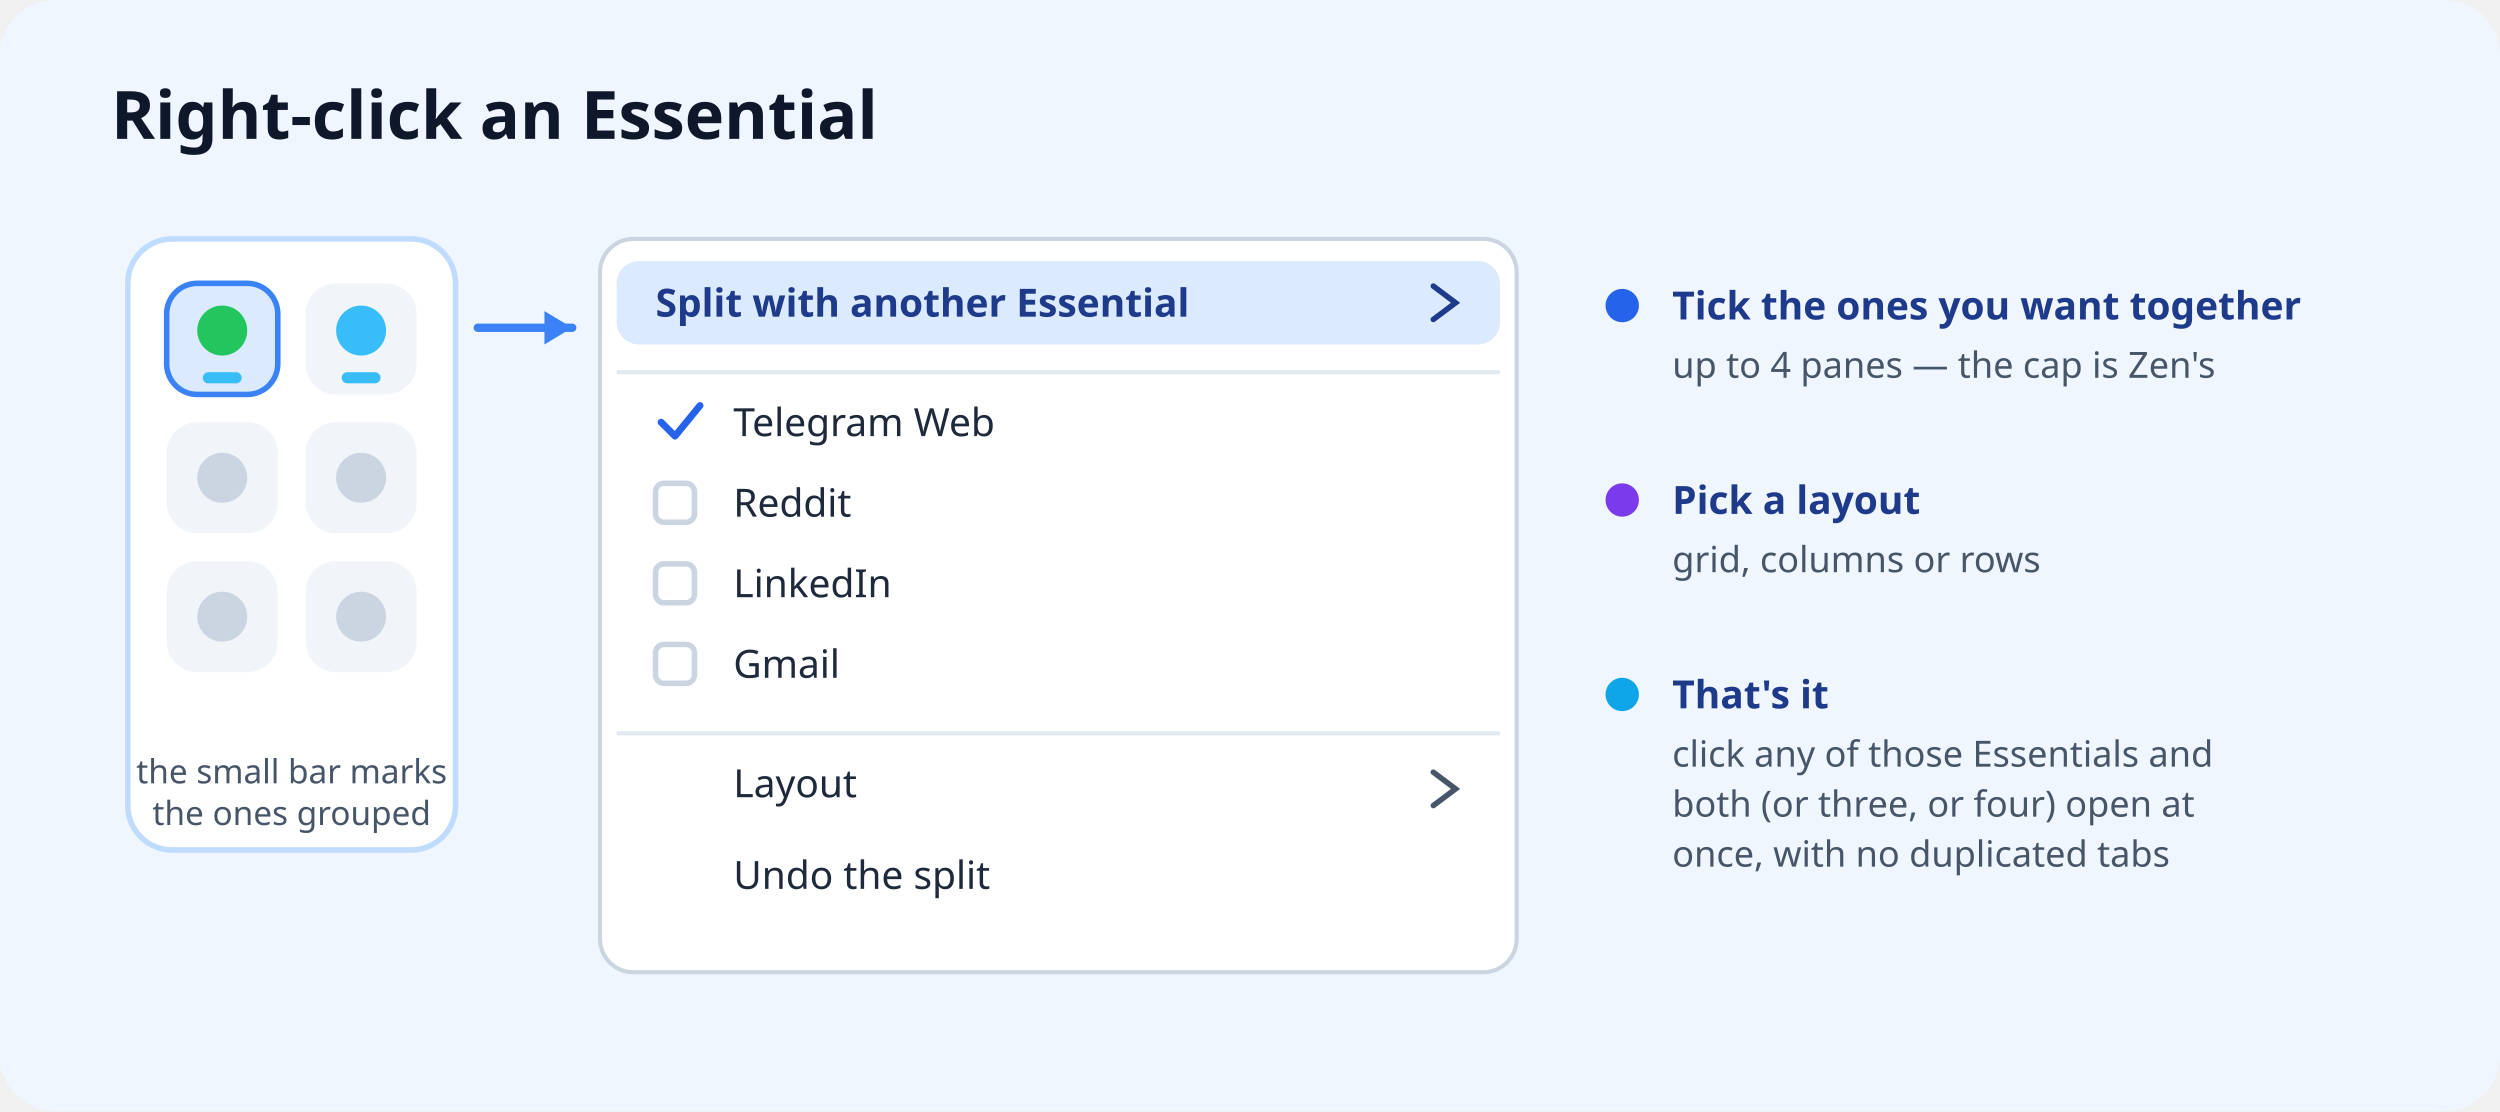
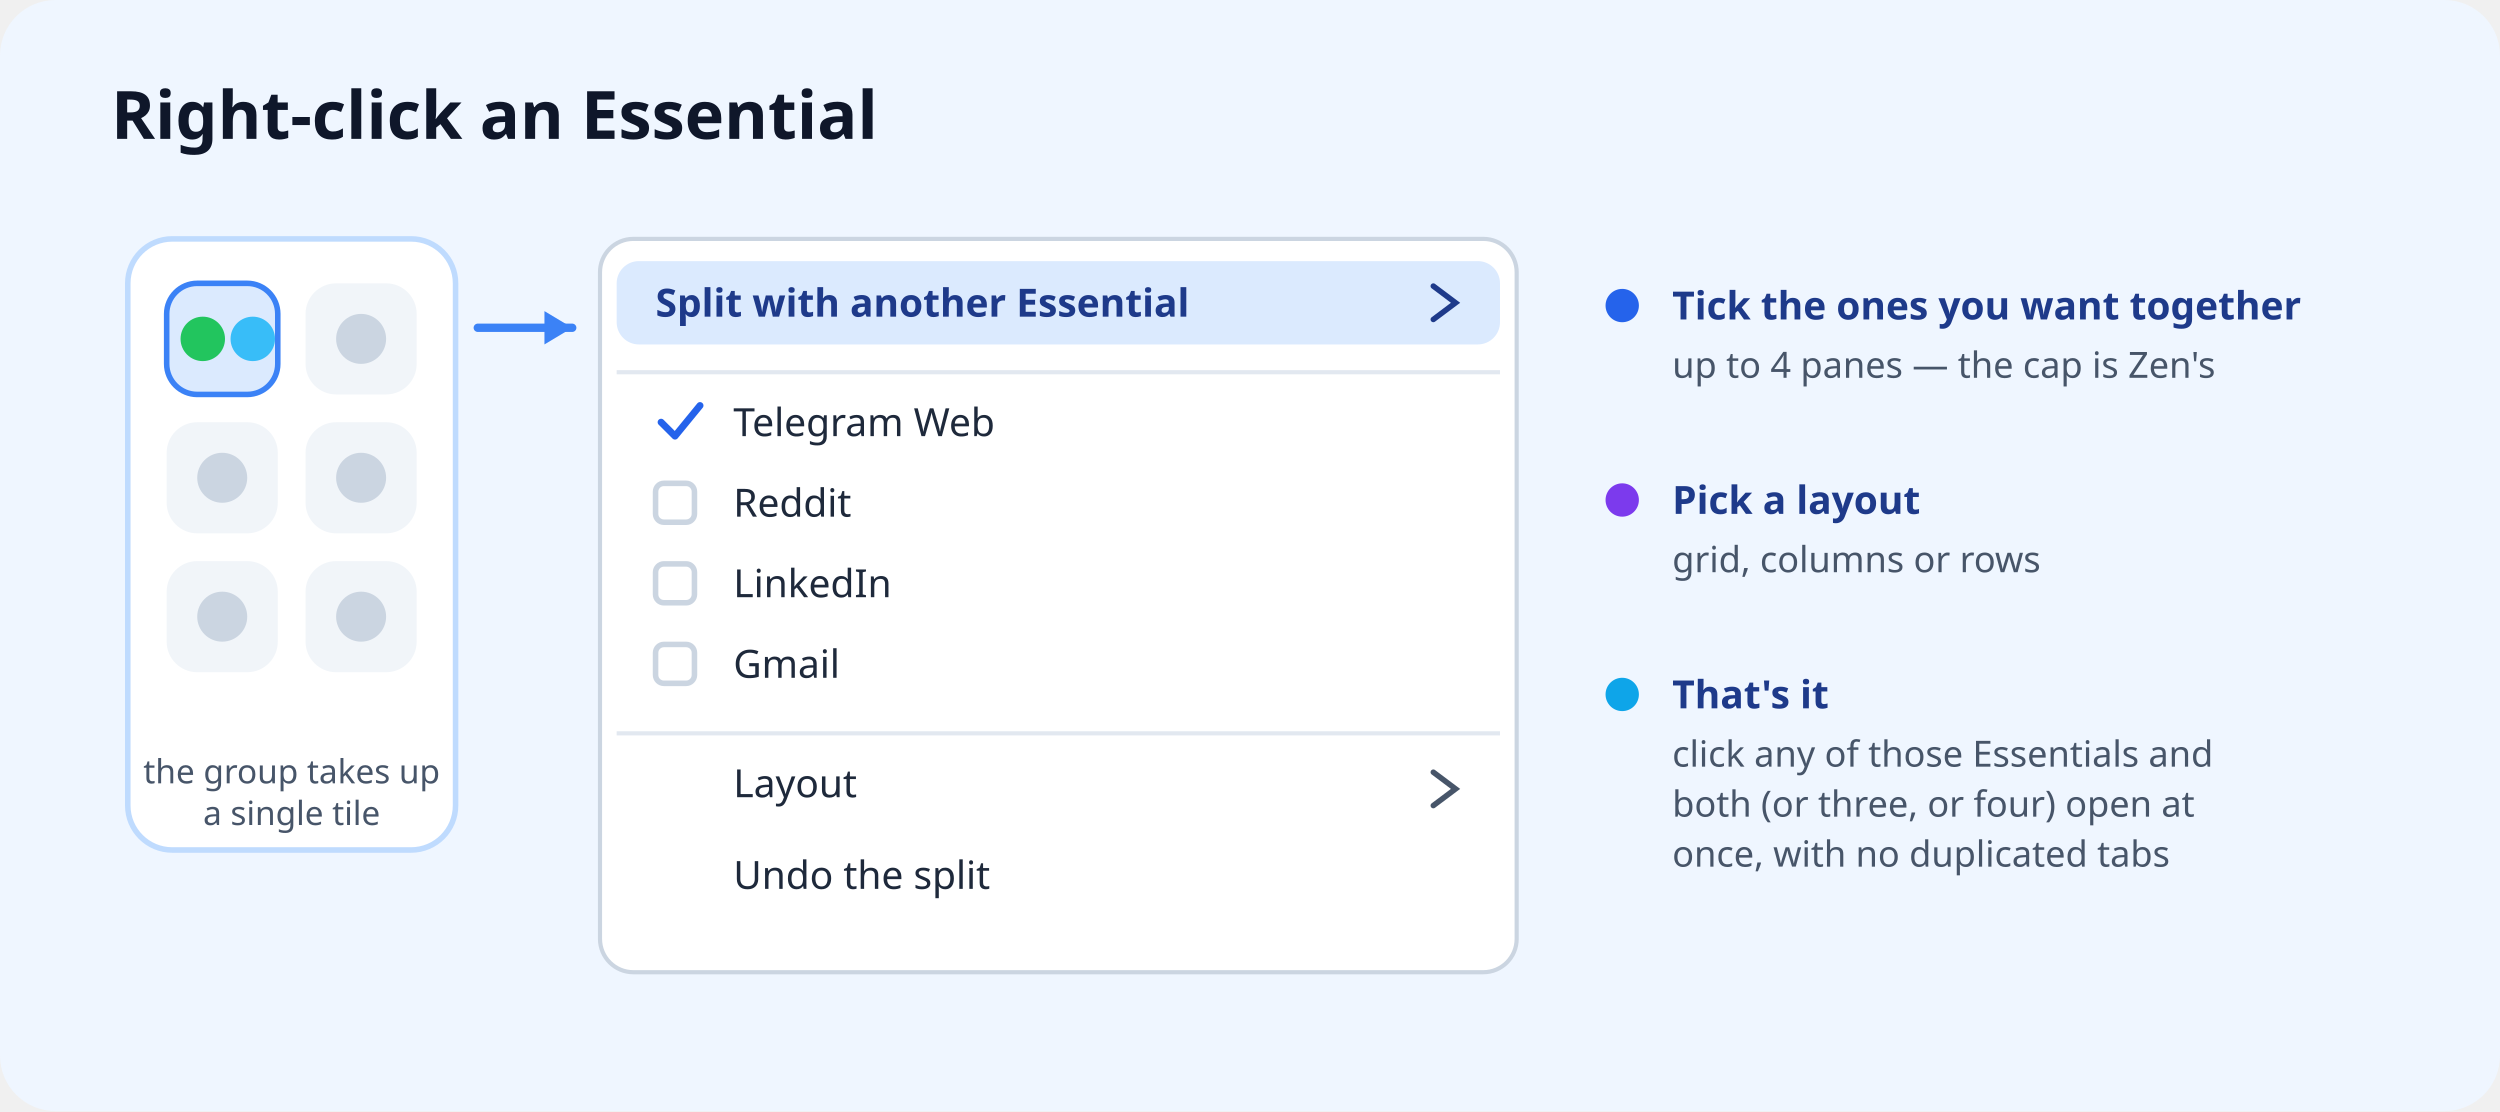
<svg xmlns="http://www.w3.org/2000/svg" viewBox="0 0 900 400" width="900" height="400" role="img" aria-label="How it works: the Essential's context menu">
  <defs>
    <style>
      .h    { font-family:'Segoe UI',Ubuntu,system-ui,sans-serif; fill:#0F172A; font-weight:700; }
      .lab  { font-family:'Segoe UI',Ubuntu,system-ui,sans-serif; fill:#1E3A8A; font-weight:600; }
      .desc { font-family:'Segoe UI',Ubuntu,system-ui,sans-serif; fill:#475569; }
      .item { font-family:'Segoe UI',Ubuntu,system-ui,sans-serif; fill:#1E293B; }
    </style>
  </defs>
  <rect x="0" y="0" width="900" height="400" rx="20" fill="#EFF6FF" />
  <text class="h" x="40" y="50" font-size="24">Right-click an Essential</text>
  <g transform="translate(46,86)">
    <rect x="0" y="0" width="118" height="220" rx="16" fill="#ffffff" stroke="#BFDBFE" stroke-width="2" />
    <rect x="14" y="16" width="40" height="40" rx="11" fill="#DBEAFE" stroke="#3B82F6" stroke-width="2" />
-     <circle cx="34" cy="33" r="9" fill="#22C55E" />
-     <rect x="27" y="48" width="14" height="4" rx="2" fill="#38BDF8" />
-     <rect x="64" y="16" width="40" height="40" rx="11" fill="#F1F5F9" />
-     <circle cx="84" cy="33" r="9" fill="#38BDF8" />
-     <rect x="77" y="48" width="14" height="4" rx="2" fill="#38BDF8" />
+     <circle cx="27" cy="36" r="8" fill="#22C55E" />
+     <circle cx="45" cy="36" r="8" fill="#38BDF8" />
    <g fill="#F1F5F9">
+       <rect x="64" y="16" width="40" height="40" rx="11" />
      <rect x="14" y="66" width="40" height="40" rx="11" />
      <rect x="64" y="66" width="40" height="40" rx="11" />
      <rect x="14" y="116" width="40" height="40" rx="11" />
      <rect x="64" y="116" width="40" height="40" rx="11" />
    </g>
    <g fill="#CBD5E1">
+       <circle cx="84" cy="36" r="9" />
      <circle cx="34" cy="86" r="9" />
      <circle cx="84" cy="86" r="9" />
      <circle cx="34" cy="136" r="9" />
      <circle cx="84" cy="136" r="9" />
    </g>
-     <text class="desc" x="59" y="196" font-size="12" text-anchor="middle">the small bar marks</text>
-     <text class="desc" x="59" y="211" font-size="12" text-anchor="middle">the ones grouped</text>
+     <text class="desc" x="59" y="196" font-size="12" text-anchor="middle">the group takes up</text>
+     <text class="desc" x="59" y="211" font-size="12" text-anchor="middle">a single tile</text>
  </g>
  <path d="M172 118 H206" stroke="#3B82F6" stroke-width="3" fill="none" stroke-linecap="round" />
  <path d="M206 118 l-10 -6 v12 z" fill="#3B82F6" />
  <g transform="translate(216,86)">
    <rect x="0" y="0" width="330" height="264" rx="12" fill="#ffffff" stroke="#CBD5E1" stroke-width="1.5" />
    <rect x="6" y="8" width="318" height="30" rx="8" fill="#DBEAFE" />
    <text class="lab" x="20" y="28" font-size="14">Split with another Essential</text>
    <path d="M300 17 l8 6 -8 6" fill="none" stroke="#1E3A8A" stroke-width="2" stroke-linecap="round" />
    <line x1="6" y1="48" x2="324" y2="48" stroke="#E2E8F0" stroke-width="1.5" />
    <g font-size="14">
      <path d="M22 66 l5 5 9 -11" fill="none" stroke="#2563EB" stroke-width="2.5" stroke-linecap="round" stroke-linejoin="round" />
      <text class="item" x="48" y="71">Telegram Web</text>
      <rect x="20" y="88" width="14" height="14" rx="3" fill="none" stroke="#CBD5E1" stroke-width="2" />
      <text class="item" x="48" y="100">Reddit</text>
      <rect x="20" y="117" width="14" height="14" rx="3" fill="none" stroke="#CBD5E1" stroke-width="2" />
      <text class="item" x="48" y="129">LinkedIn</text>
      <rect x="20" y="146" width="14" height="14" rx="3" fill="none" stroke="#CBD5E1" stroke-width="2" />
      <text class="item" x="48" y="158">Gmail</text>
    </g>
    <line x1="6" y1="178" x2="324" y2="178" stroke="#E2E8F0" stroke-width="1.5" />
    <text class="item" x="48" y="201" font-size="14">Layout</text>
    <path d="M300 192 l8 6 -8 6" fill="none" stroke="#475569" stroke-width="2" stroke-linecap="round" />
    <text class="item" x="48" y="234" font-size="14">Undo the split</text>
  </g>
  <g transform="translate(578,96)" font-size="14">
    <circle cx="6" cy="14" r="6" fill="#2563EB" />
    <text class="lab" x="24" y="19">Tick the ones you want together</text>
    <text class="desc" x="24" y="40" font-size="13">up to 4 panes — the cap is Zen's</text>
    <circle cx="6" cy="84" r="6" fill="#7C3AED" />
    <text class="lab" x="24" y="89">Pick a layout</text>
    <text class="desc" x="24" y="110" font-size="13">grid, columns or rows</text>
    <circle cx="6" cy="154" r="6" fill="#0EA5E9" />
    <text class="lab" x="24" y="159">That's it</text>
    <text class="desc" x="24" y="180" font-size="13">click any of those Essentials and</text>
    <text class="desc" x="24" y="198" font-size="13">both (or three, or four) open at</text>
    <text class="desc" x="24" y="216" font-size="13">once, with no duplicated tabs</text>
  </g>
</svg>
